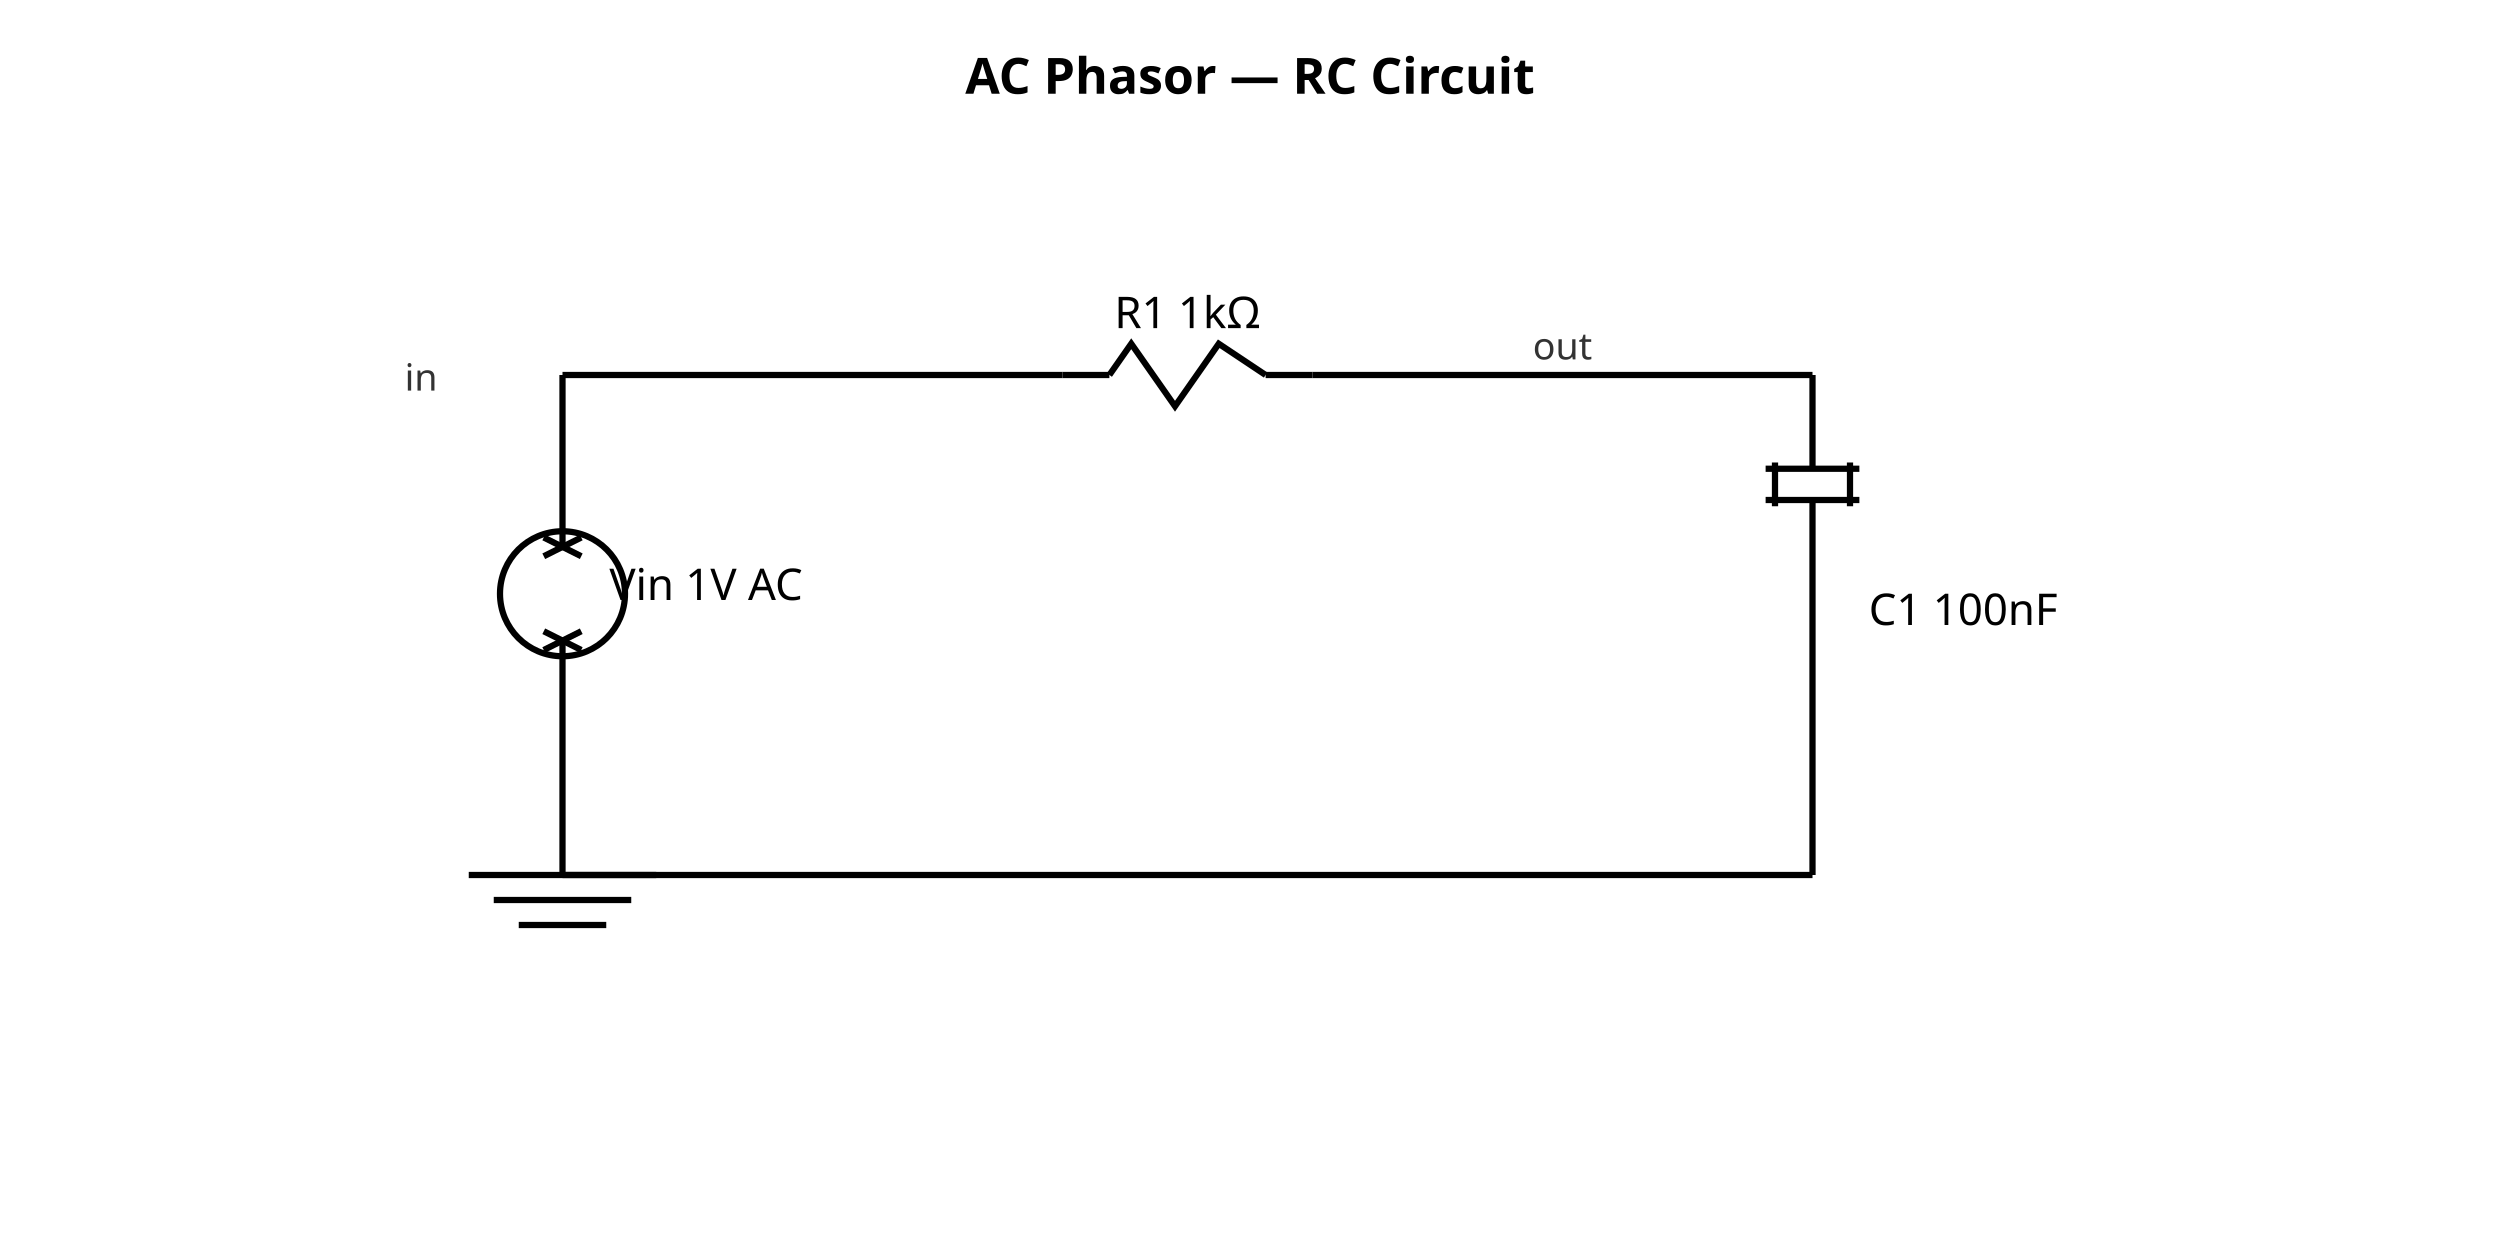
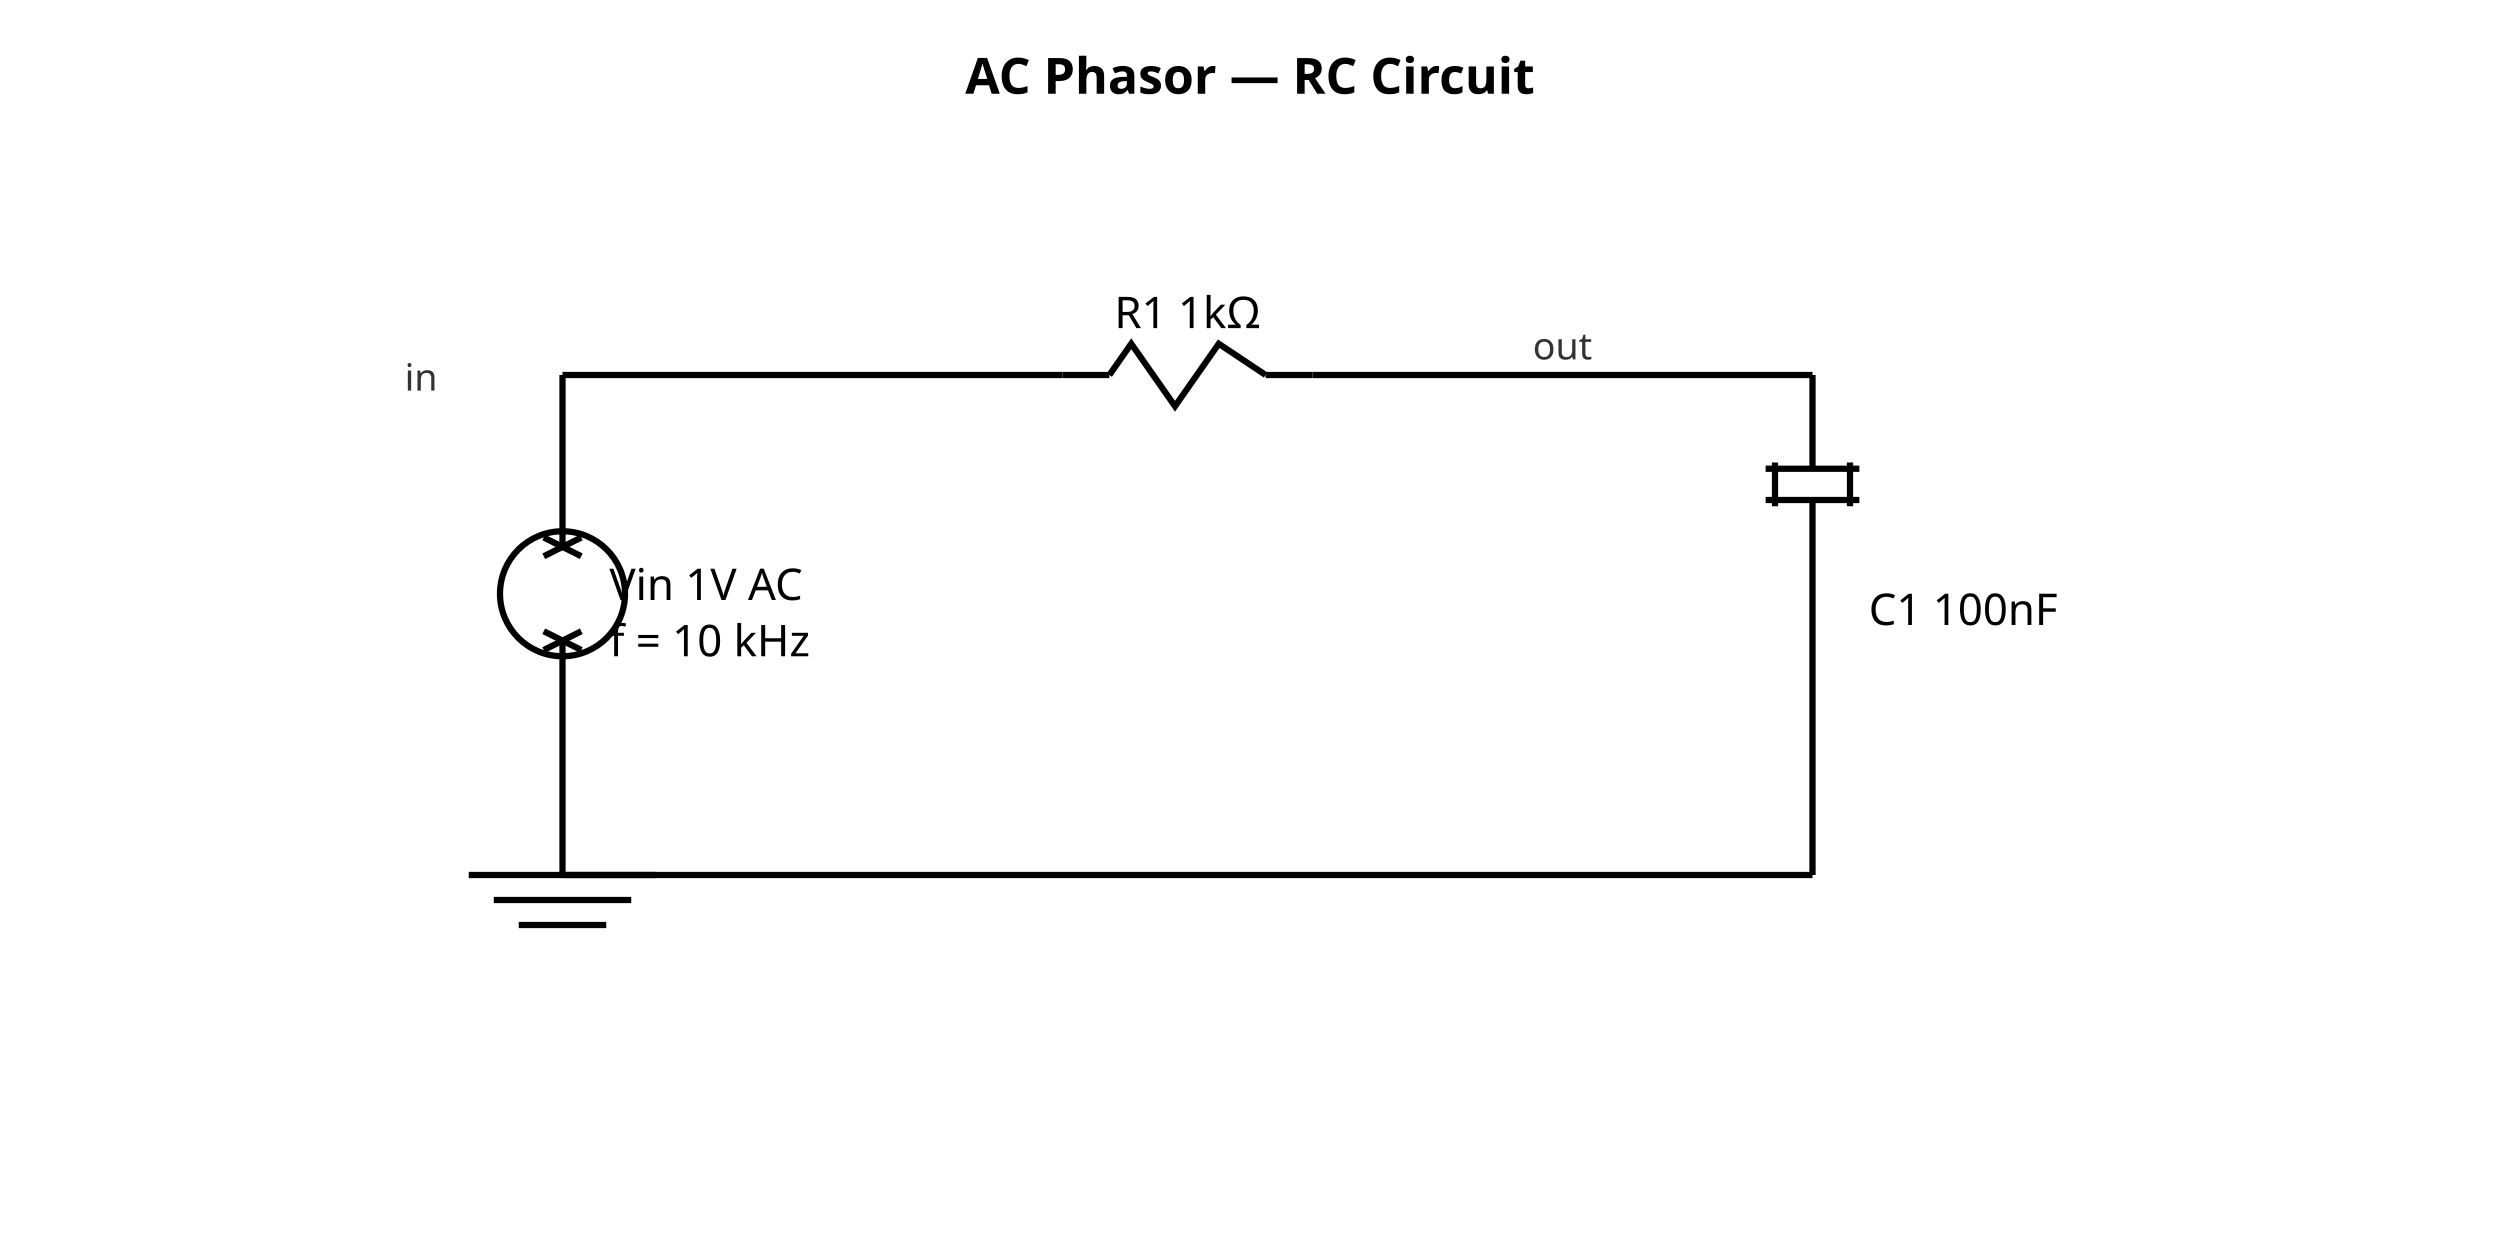
<svg xmlns="http://www.w3.org/2000/svg" viewBox="0 0 800 400" width="800" height="400">
  <style>
    text { font-family: sans-serif; font-size: 16px; fill: black; }
    .label { font-size: 14px; }
    .node { font-size: 12px; fill: #333; }
    .wire { stroke: black; stroke-width: 2; fill: none; }
    .sym { stroke: black; stroke-width: 2; fill: none; }
    .sym-filled { stroke: black; stroke-width: 2; fill: white; }
  </style>
  <rect width="800" height="400" fill="white" />
  <text x="400" y="30" text-anchor="middle" font-size="18" font-weight="bold">AC Phasor — RC Circuit</text>
  <line class="wire" x1="180" y1="120" x2="340" y2="120" />
  <line class="wire" x1="420" y1="120" x2="580" y2="120" />
  <line class="wire" x1="180" y1="280" x2="580" y2="280" />
  <line class="wire" x1="180" y1="120" x2="180" y2="170" />
  <circle class="sym-filled" cx="180" cy="190" r="20" />
  <line class="wire" x1="180" y1="170" x2="180" y2="175" />
  <line class="wire" x1="180" y1="205" x2="180" y2="210" />
  <line class="wire" x1="174" y1="172" x2="186" y2="178" />
  <line class="wire" x1="174" y1="178" x2="186" y2="172" />
  <line class="wire" x1="174" y1="208" x2="186" y2="202" />
  <line class="wire" x1="174" y1="202" x2="186" y2="208" />
  <text id="slot-Vin" class="label" x="195" y="192" text-anchor="start">Vin 1V AC</text>
+   <text id="slot-param-freq" class="label" x="195" y="210" text-anchor="start" font-size="13" fill="#555">f = 10 kHz</text>
  <line class="wire" x1="340" y1="120" x2="355" y2="120" />
  <line class="wire" x1="405" y1="120" x2="420" y2="120" />
  <polyline class="wire" points="355,120 362,110 376,130 390,110 405,120" />
  <text id="slot-R1" class="label" x="380" y="105" text-anchor="middle">R1 1kΩ</text>
  <line class="wire" x1="580" y1="120" x2="580" y2="150" />
  <line class="wire" x1="565" y1="150" x2="595" y2="150" />
  <line class="wire" x1="565" y1="160" x2="595" y2="160" />
  <line class="wire" x1="568" y1="148" x2="568" y2="162" stroke-width="1" />
  <line class="wire" x1="592" y1="148" x2="592" y2="162" stroke-width="1" />
  <line class="wire" x1="580" y1="160" x2="580" y2="280" />
  <text id="slot-C1" class="label" x="598" y="200" text-anchor="start">C1 100nF</text>
  <line class="wire" x1="180" y1="210" x2="180" y2="280" />
  <line class="wire" x1="150" y1="280" x2="210" y2="280" />
  <line class="wire" x1="158" y1="288" x2="202" y2="288" />
  <line class="wire" x1="166" y1="296" x2="194" y2="296" />
  <text id="slot-node-in" class="node" x="140" y="125" text-anchor="end">in</text>
  <text id="slot-node-out" class="node" x="500" y="115" text-anchor="middle">out</text>
</svg>
